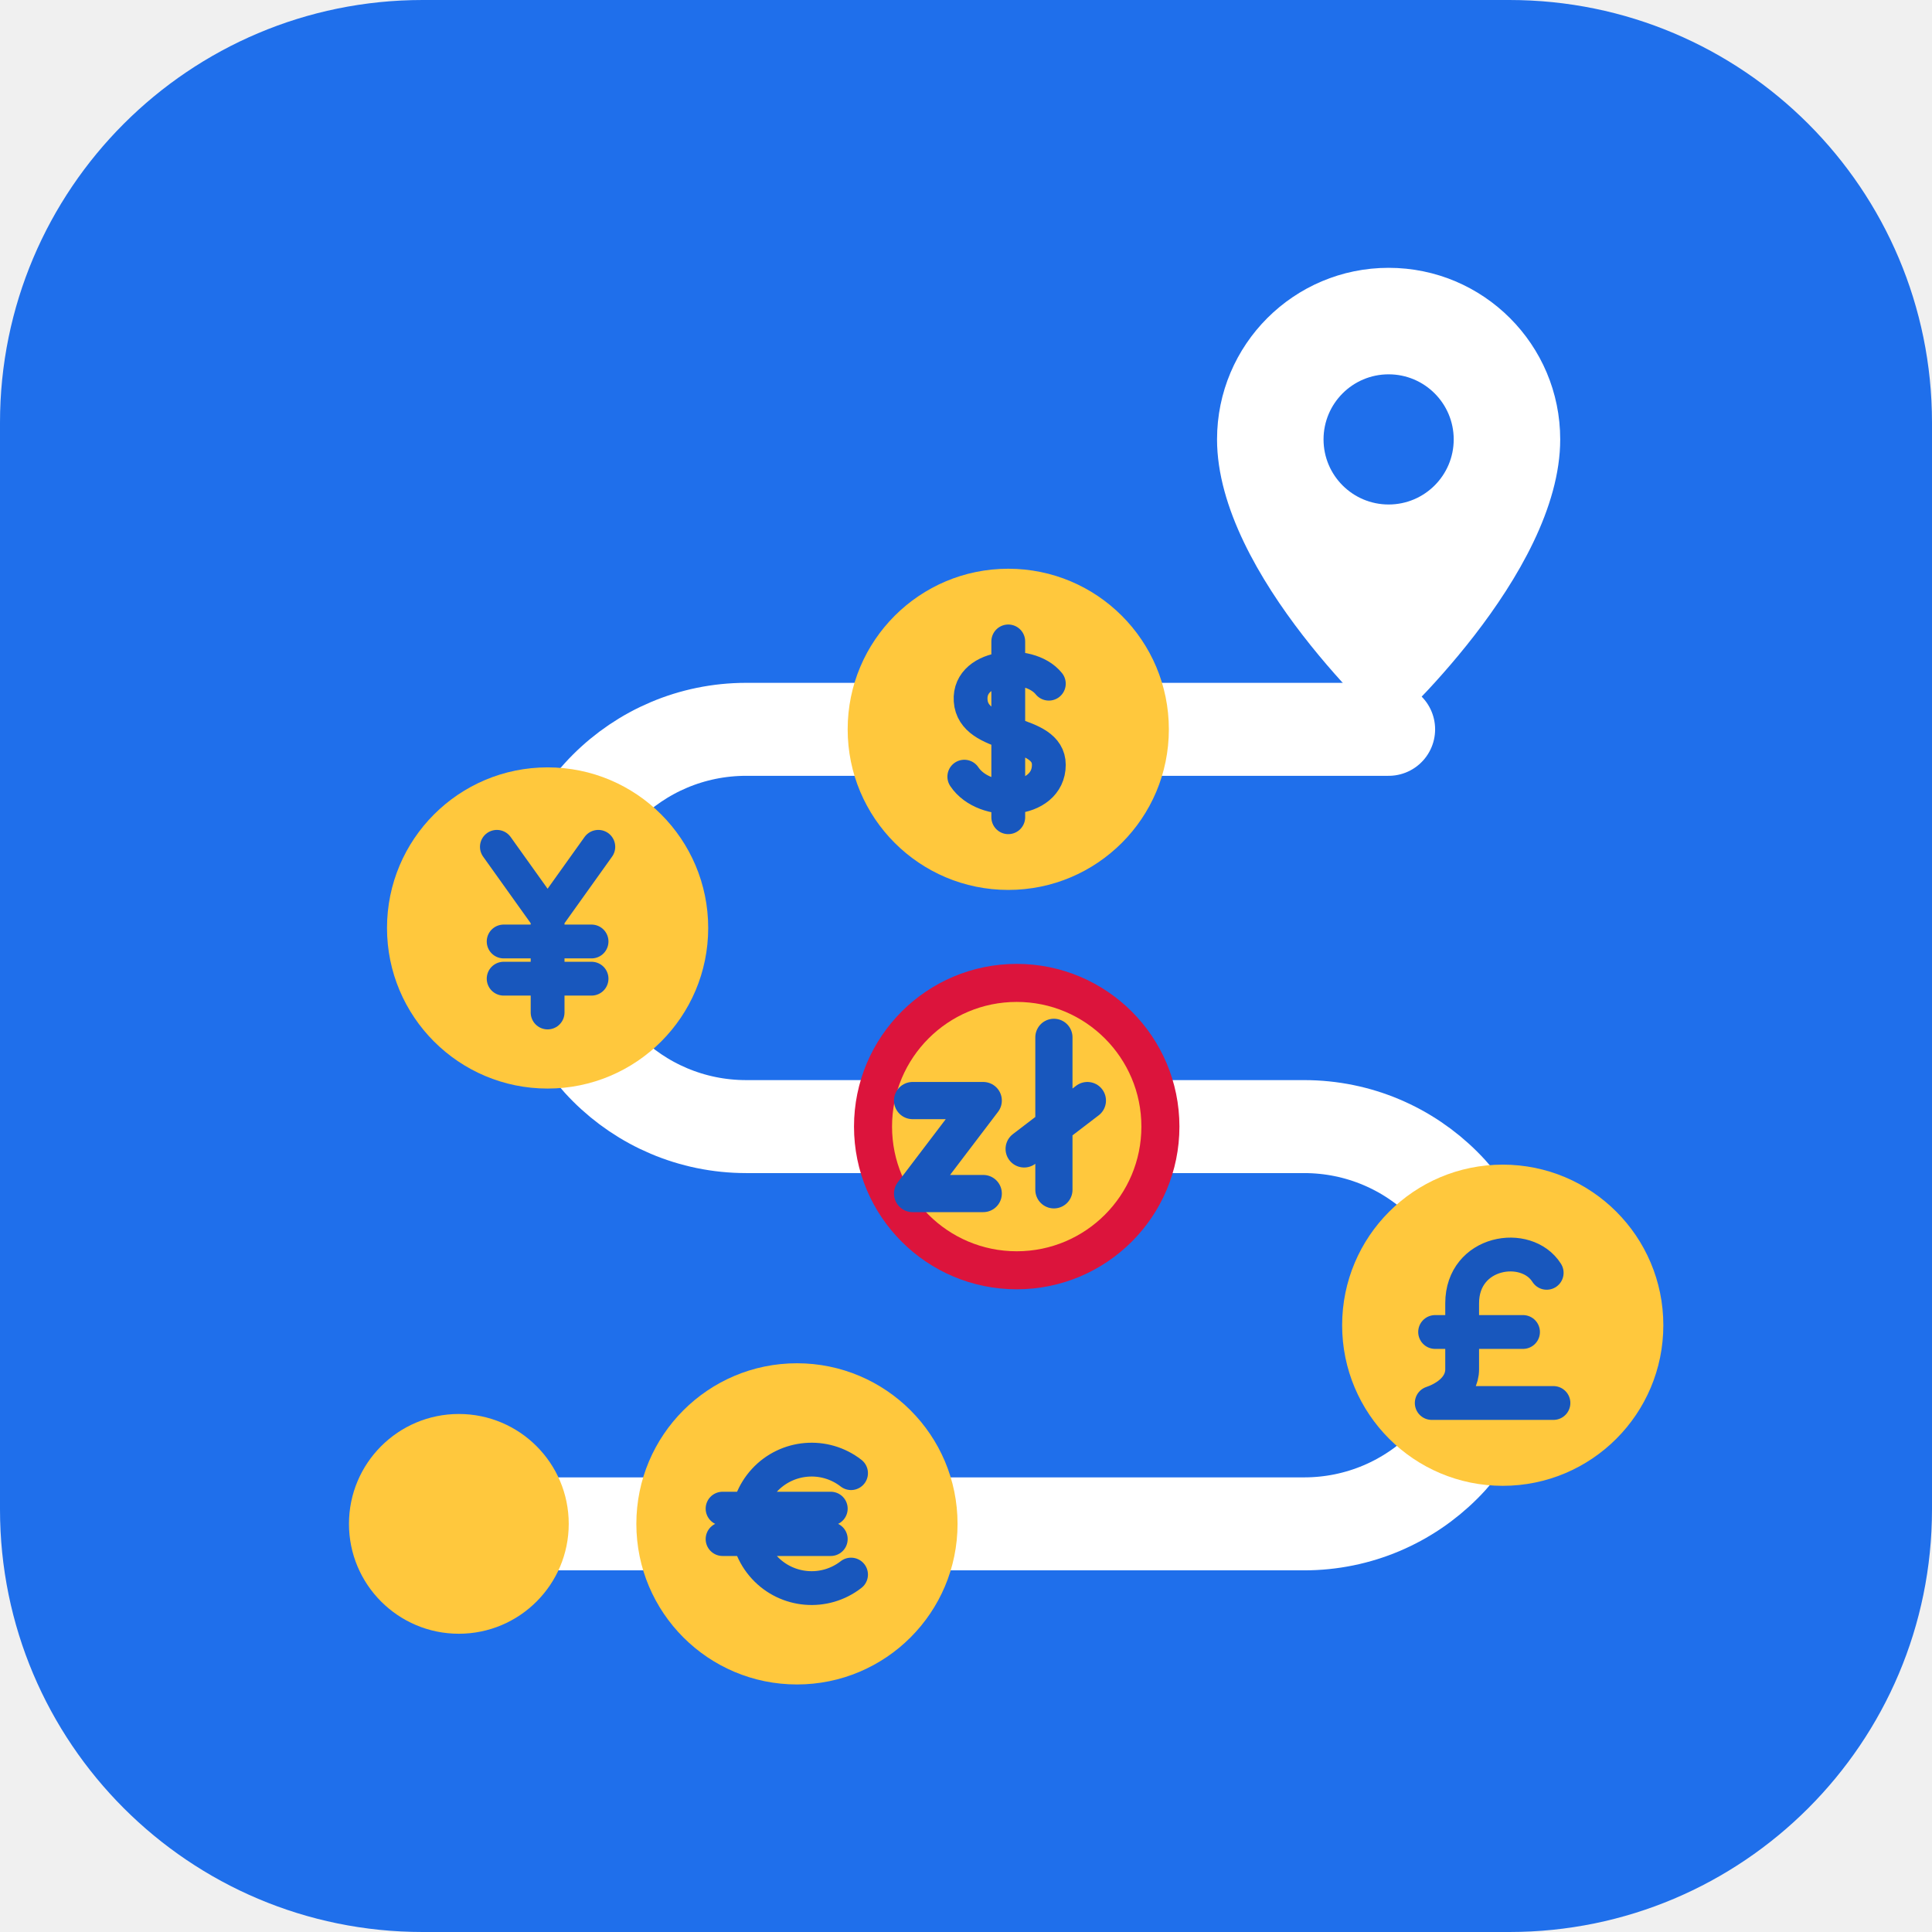
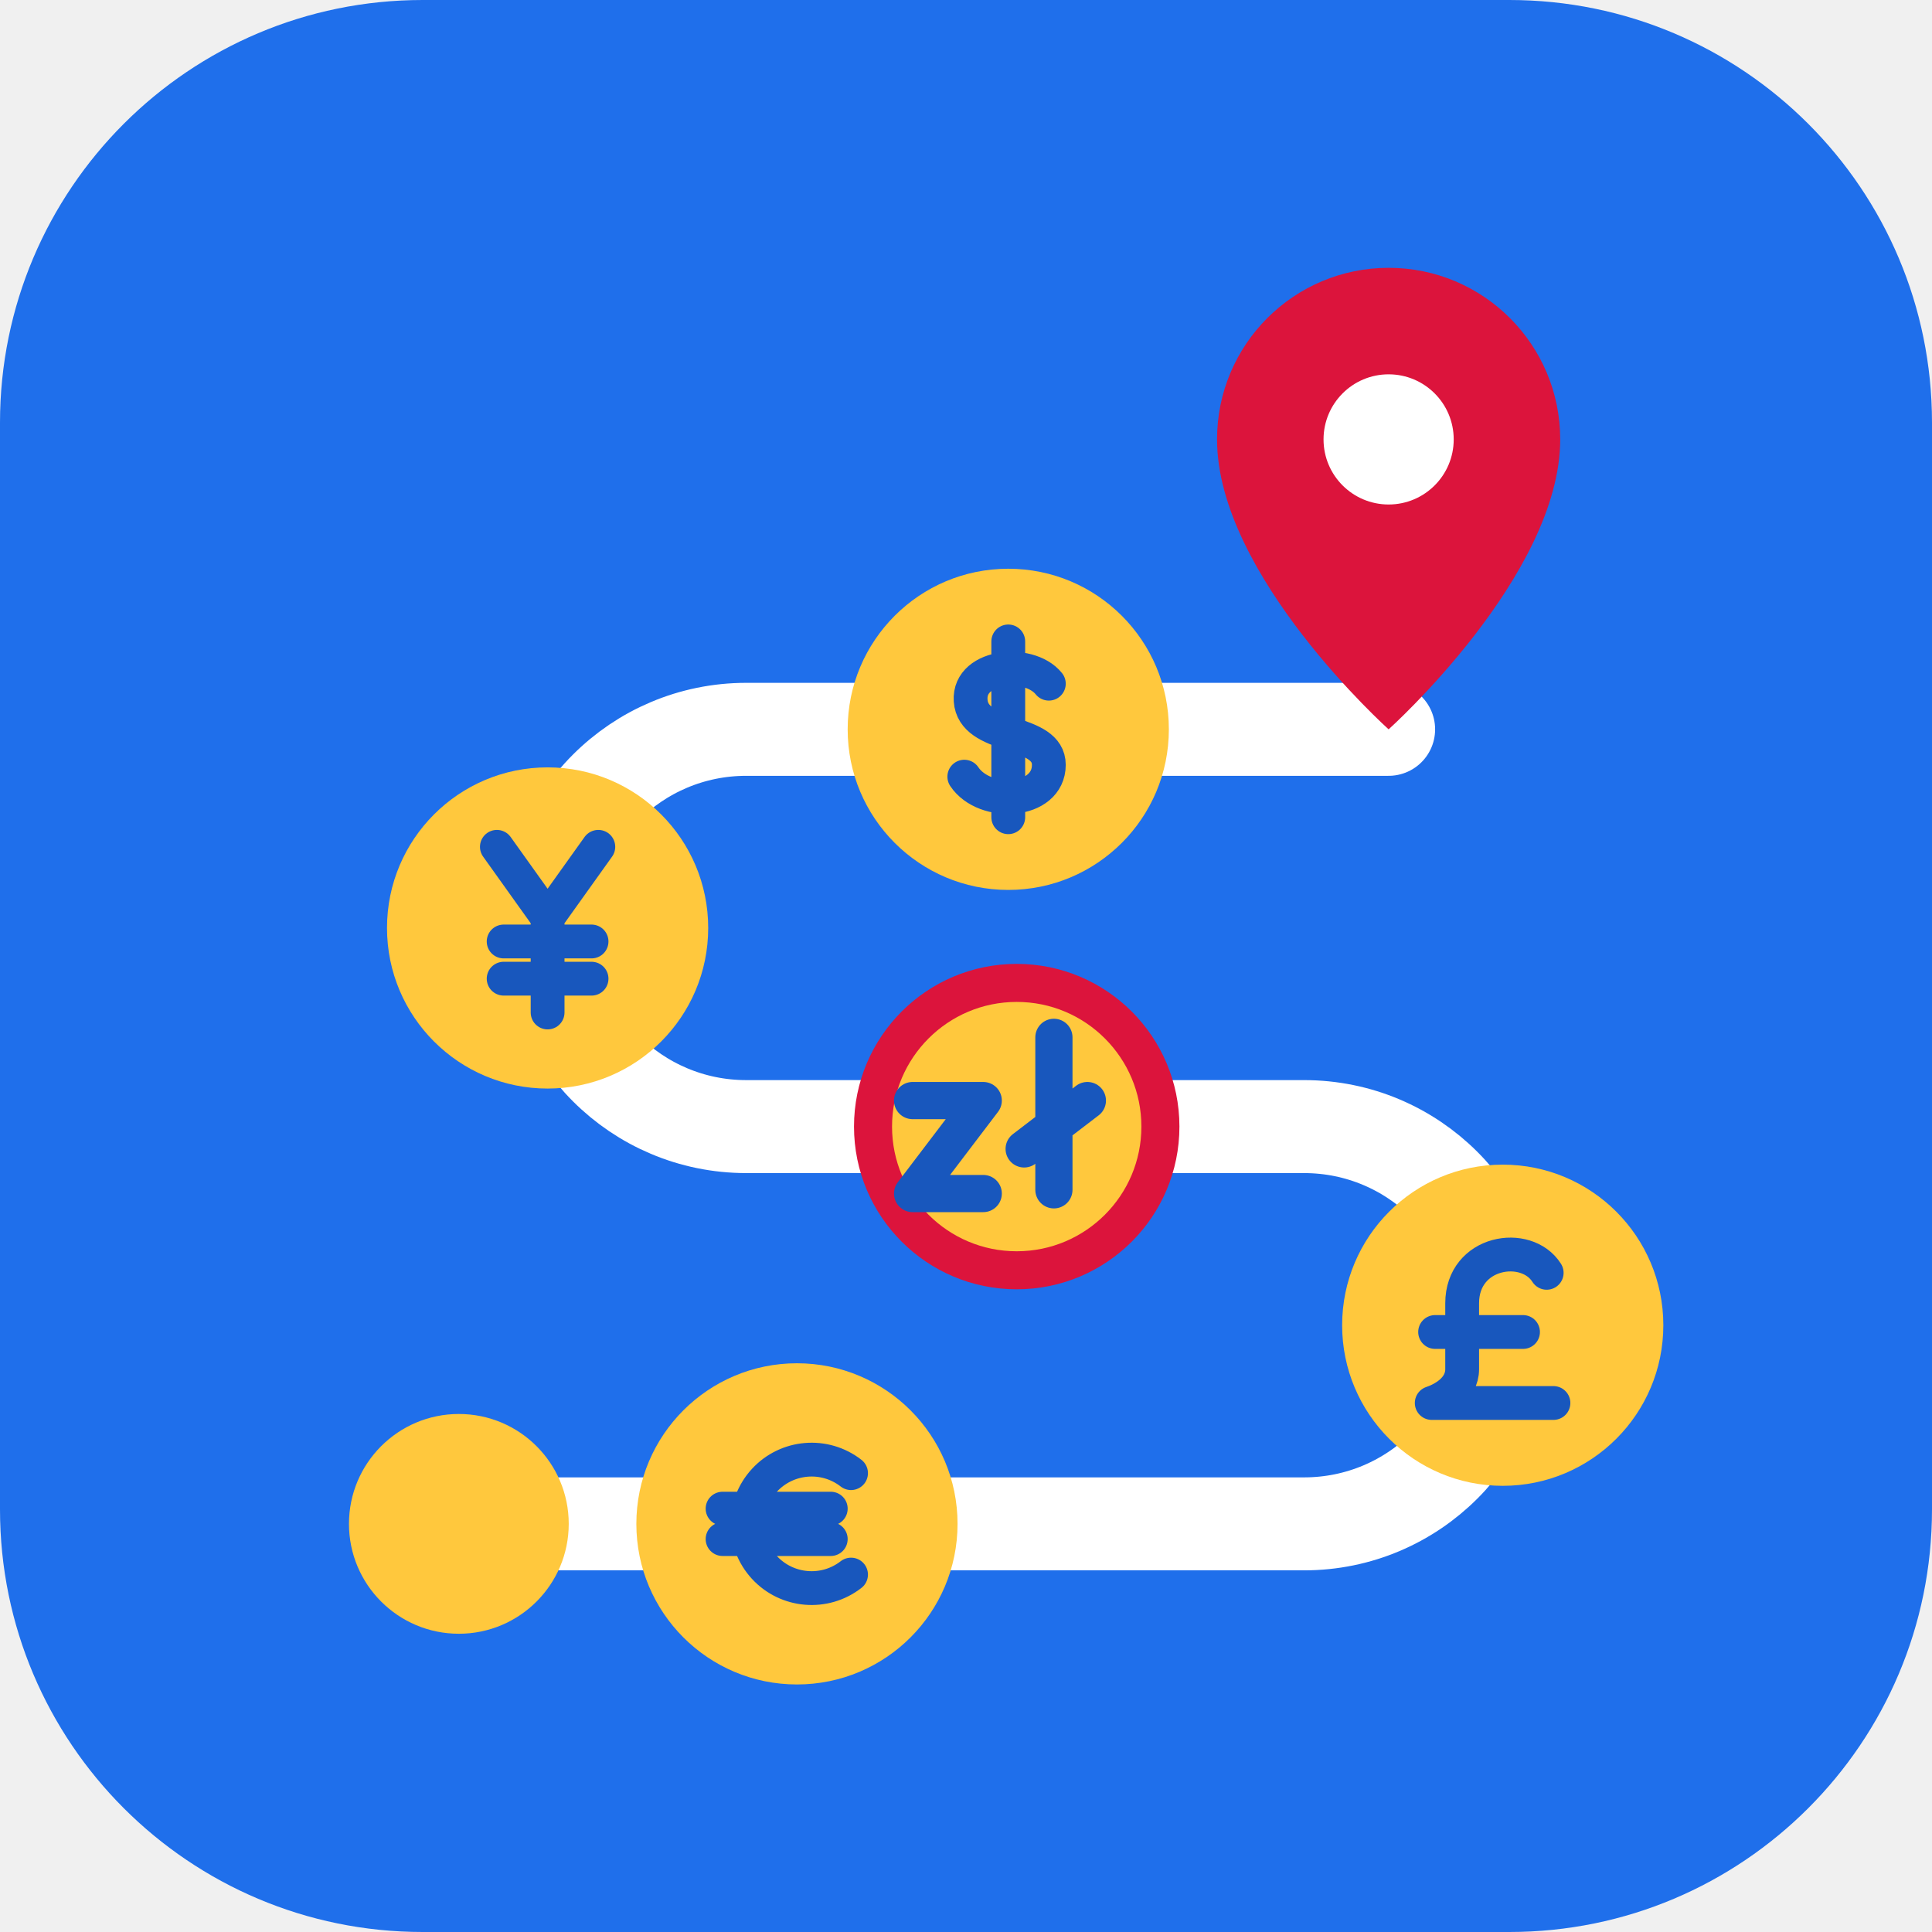
<svg xmlns="http://www.w3.org/2000/svg" viewBox="0 0 512 512">
  <rect width="512" height="512" rx="112" fill="#1f6feb" />
  <g transform="translate(256 256) scale(1.12) translate(-256 -256)">
    <path d="M136 388H336A47 47 0 0 0 336 294H204A47 47 0 0 1 204 200H356" fill="none" stroke="#fff" stroke-width="22" stroke-linecap="round" />
    <circle cx="136" cy="388" r="26" fill="#ffc83d" />
    <circle cx="216" cy="388" r="38" fill="#ffc83d" />
    <g transform="translate(216 388) scale(0.4)" fill="none" stroke="#1857bd" stroke-width="20" stroke-linecap="round" stroke-linejoin="round">
      <path d="M32 -30A38 38 0 1 0 32 30M-44 -9H20M-44 9H20" />
    </g>
    <circle cx="383" cy="341" r="38" fill="#ffc83d" />
    <g transform="translate(383 341) scale(0.4)" fill="none" stroke="#1857bd" stroke-width="20" stroke-linecap="round" stroke-linejoin="round">
      <path d="M26 -31C14 -50 -24 -44 -24 -13V26M-24 26C-24 38 -36 44 -42 46H30M-40 4H12" />
    </g>
    <circle cx="268" cy="294" r="38" fill="#ffc83d" />
    <circle cx="268" cy="294" r="34" fill="none" stroke="#dc143c" stroke-width="9" />
    <g transform="translate(268 294) scale(0.44)" fill="none" stroke="#1857bd" stroke-width="20" stroke-linecap="round" stroke-linejoin="round">
      <path d="M-56 -14H-18L-56 36H-18M20 -48V34M4 12L38 -14" />
    </g>
    <circle cx="157" cy="247" r="38" fill="#ffc83d" />
    <g transform="translate(157 247) scale(0.4)" fill="none" stroke="#1857bd" stroke-width="20" stroke-linecap="round" stroke-linejoin="round">
      <path d="M-30 -48L0 -6L30 -48M0 -6V50M-26 8H26M-26 30H26" />
    </g>
    <circle cx="266" cy="200" r="38" fill="#ffc83d" />
    <g transform="translate(266 200) scale(0.4)" fill="none" stroke="#1857bd" stroke-width="20" stroke-linecap="round" stroke-linejoin="round">
      <path d="M24 -27C12 -42 -26 -38 -22 -15C-18 6 24 0 24 21C24 44 -14 46 -26 28M0 -52V52" />
    </g>
    <g transform="translate(356 200) scale(.7)">
-       <path d="M0 0c0 0 -58 -52 -58 -98a58 58 0 0 1 116 0c0 46 -58 98 -58 98z" fill="#fff" />
-       <circle cx="0" cy="-98" r="22" fill="#1f6feb" />
+       <path d="M0 0c0 0 -58 -52 -58 -98a58 58 0 0 1 116 0c0 46 -58 98 -58 98z" fill="#dc143c" />
+       <circle cx="0" cy="-98" r="22" fill="#fff" />
    </g>
  </g>
</svg>
